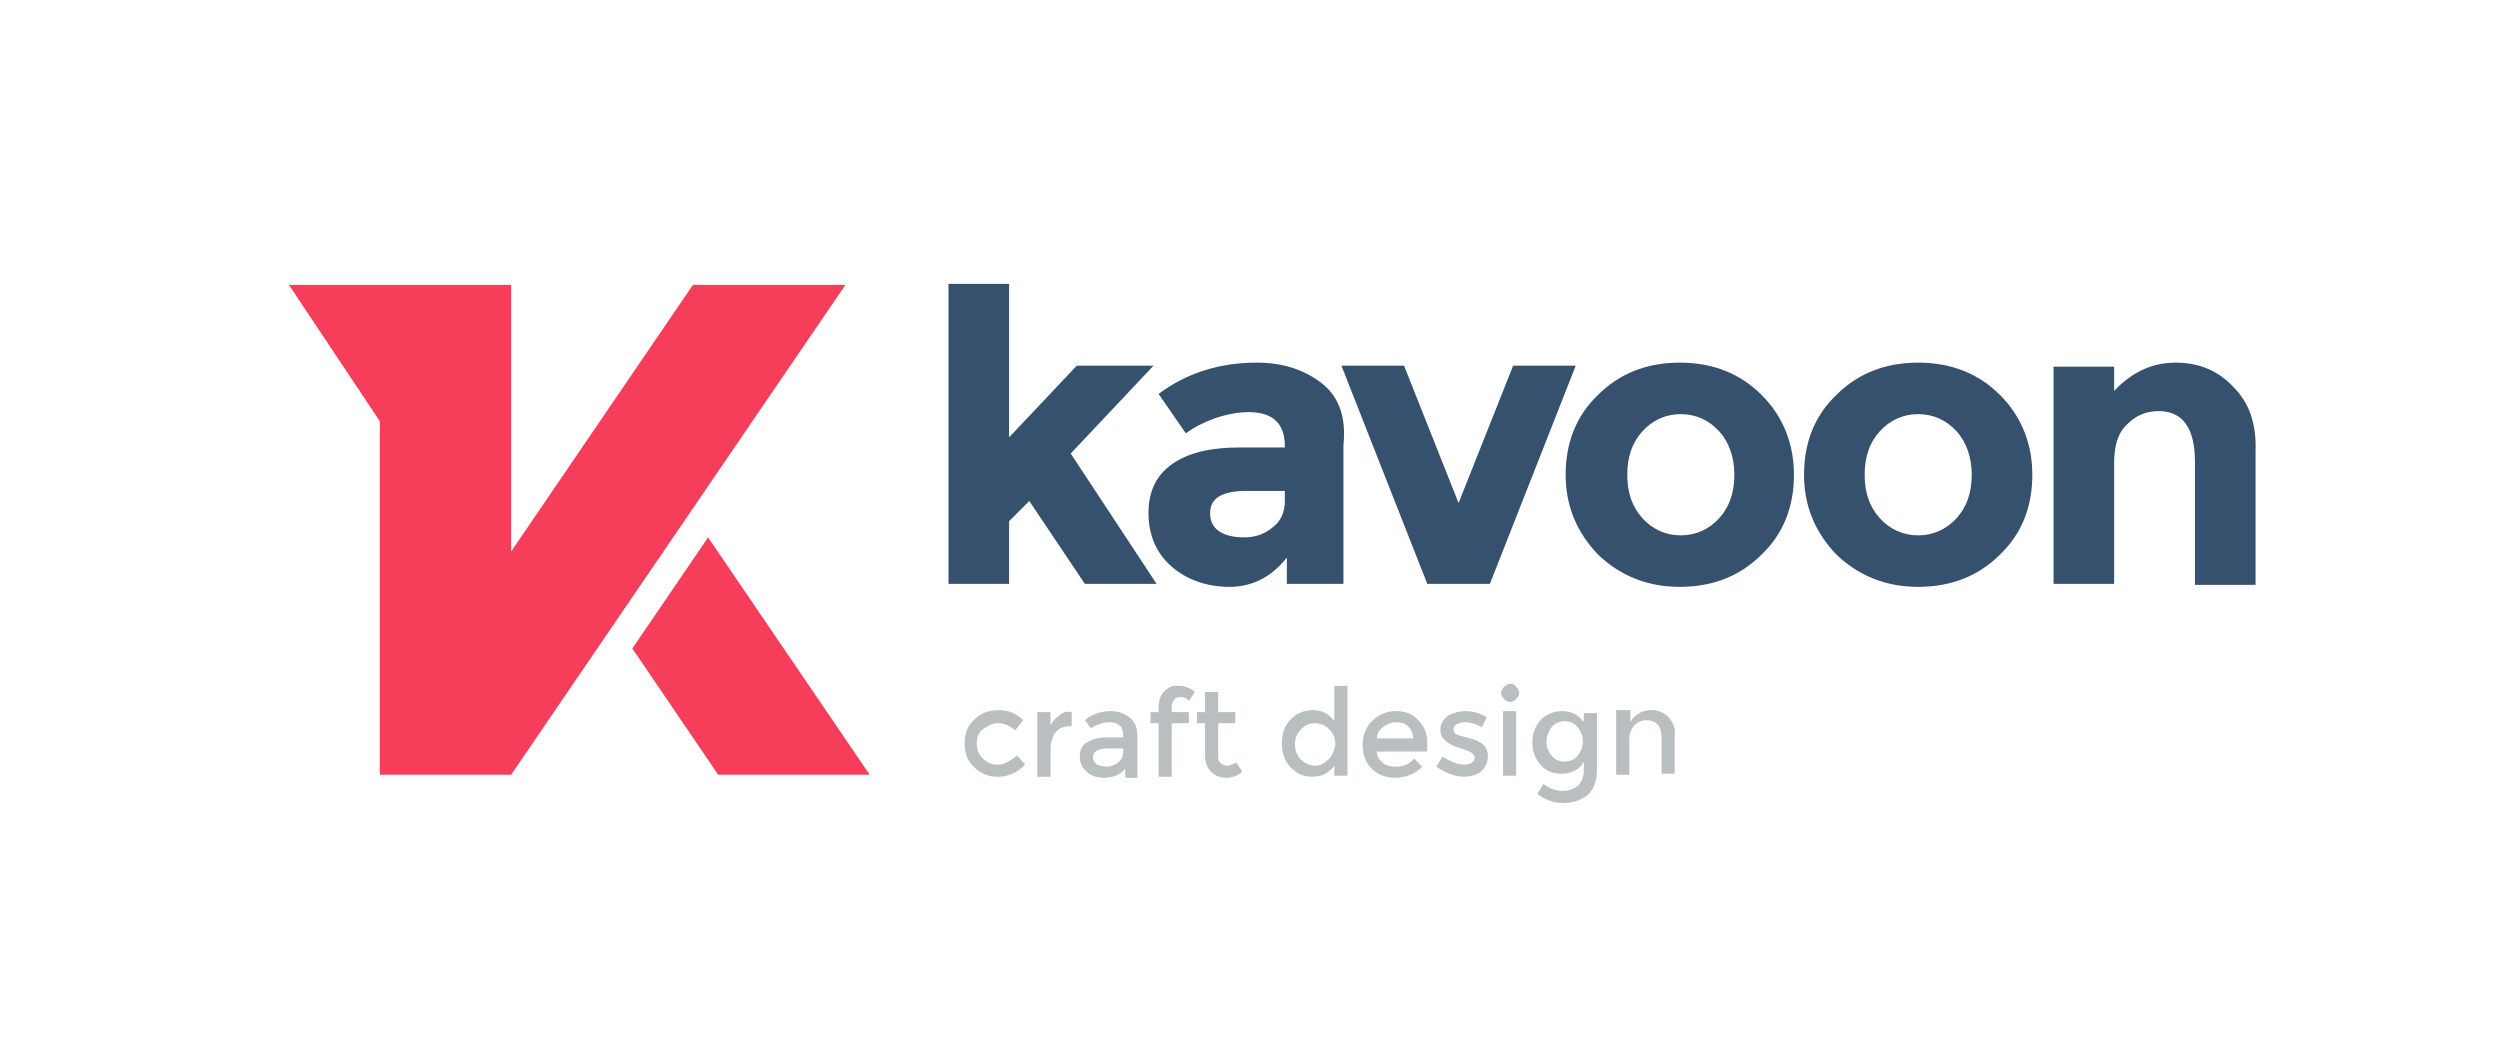
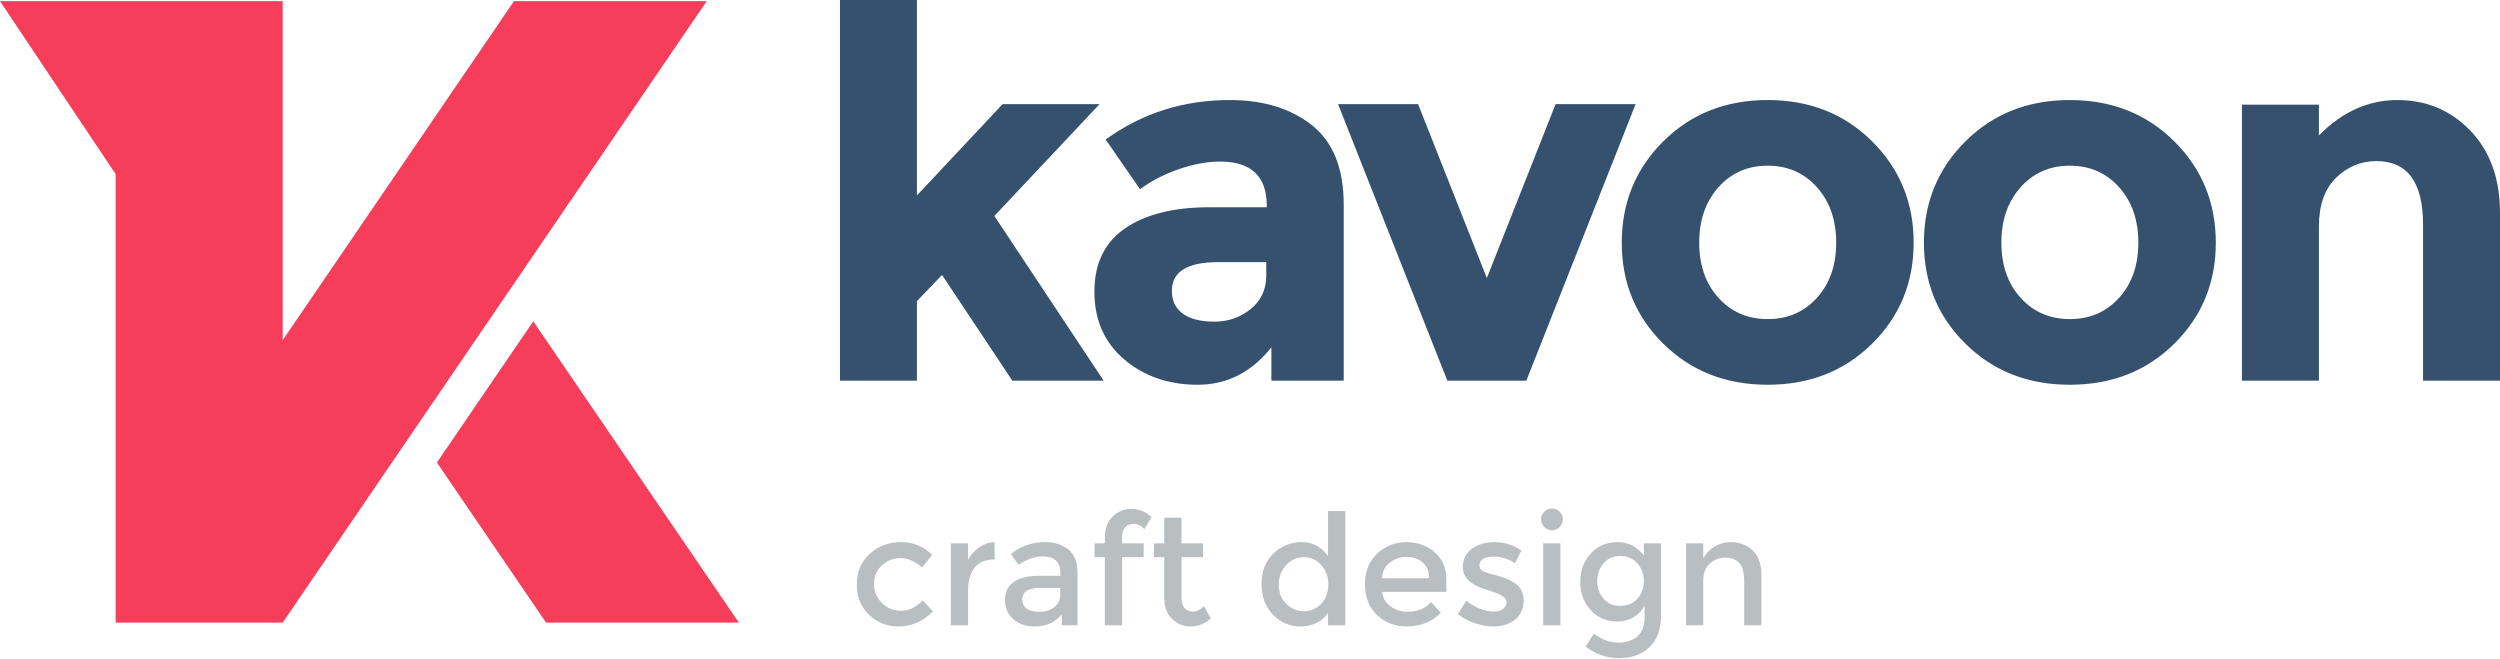
- <svg xmlns="http://www.w3.org/2000/svg" version="1.1" id="Layer_1" x="0px" y="0px" viewBox="0 0 247.5 104.5" style="enable-background:new 0 0 247.5 104.5;" xml:space="preserve">
-   <style type="text/css">
- 	.st0{fill-rule:evenodd;clip-rule:evenodd;fill:#F63E5B;}
- 	.st1{fill:#36516E;}
- 	.st2{fill:#B9BFC1;}
- </style>
+ <svg xmlns="http://www.w3.org/2000/svg" version="1.1" id="Layer_1" x="0px" y="0px" viewBox="0 0 194.931 51.319" enable-background="new 0 0 194.931 51.319" xml:space="preserve">
  <g>
    <g>
-       <path class="st0" d="M68.6,28.2l-18,26.4V28.2h-22l9,13.5v35h13l33.1-48.5H68.6z M70.1,53.2l-7.5,11l8.5,12.5h15L70.1,53.2z" />
+       <path fill-rule="evenodd" clip-rule="evenodd" fill="#F63E5B" d="M40.076,0.09L22.042,26.522V0.09H0l9.017,13.488v34.969h13.025    L55.105,0.09H40.076z M41.579,25.053l-7.514,11.013l8.516,12.482H57.61L41.579,25.053z" />
    </g>
    <g>
-       <path class="st1" d="M114.2,36.2h-7.6l-6.7,7.1V28.1h-6v29.7h6v-6.2l2-2l5.5,8.2h7.1L106,44.9L114.2,36.2z M130.8,37.9    c-1.7-1.3-3.8-2-6.4-2c-3.6,0-6.9,1-9.7,3.1l2.7,3.9c0.8-0.6,1.8-1.1,2.9-1.5c1.2-0.4,2.3-0.6,3.3-0.6c2.4,0,3.6,1.1,3.6,3.4v0.1    h-4.5c-2.8,0-5,0.5-6.6,1.6c-1.6,1.1-2.4,2.7-2.4,4.9c0,2.2,0.8,4,2.3,5.3c1.5,1.3,3.5,2,5.7,2c2.3,0,4.2-1,5.7-2.9v2.6h5.6V44.1    C133.3,41.2,132.5,39.2,130.8,37.9z M127.2,49.6c0,1.1-0.4,2-1.2,2.6c-0.8,0.7-1.8,1-2.8,1c-1.1,0-1.9-0.2-2.5-0.6    c-0.6-0.4-0.9-1-0.9-1.8c0-1.5,1.2-2.2,3.6-2.2h3.8V49.6z M149.8,36.2l-5.4,13.6l-5.4-13.6h-6.2l8.5,21.6h6.2l8.5-21.6H149.8z     M166.3,35.9c-3.3,0-6,1.1-8.1,3.2c-2.2,2.1-3.2,4.8-3.2,7.9c0,3.1,1.1,5.7,3.2,7.9c2.2,2.1,4.9,3.2,8.1,3.2c3.3,0,6-1.1,8.1-3.2    c2.2-2.1,3.2-4.8,3.2-7.9c0-3.1-1.1-5.8-3.2-7.9C172.3,37,169.6,35.9,166.3,35.9z M170.2,51.3c-1,1.1-2.3,1.7-3.8,1.7    s-2.8-0.6-3.8-1.7c-1-1.1-1.5-2.5-1.5-4.3c0-1.8,0.5-3.2,1.5-4.3c1-1.1,2.3-1.7,3.8-1.7s2.8,0.6,3.8,1.7c1,1.1,1.5,2.6,1.5,4.3    C171.7,48.8,171.2,50.2,170.2,51.3z M189.9,35.9c-3.3,0-6,1.1-8.1,3.2c-2.2,2.1-3.2,4.8-3.2,7.9c0,3.1,1.1,5.7,3.2,7.9    c2.2,2.1,4.9,3.2,8.1,3.2c3.3,0,6-1.1,8.1-3.2c2.2-2.1,3.2-4.8,3.2-7.9c0-3.1-1.1-5.8-3.2-7.9C195.9,37,193.2,35.9,189.9,35.9z     M193.7,51.3c-1,1.1-2.3,1.7-3.8,1.7s-2.8-0.6-3.8-1.7c-1-1.1-1.5-2.5-1.5-4.3c0-1.8,0.5-3.2,1.5-4.3c1-1.1,2.3-1.7,3.8-1.7    s2.8,0.6,3.8,1.7c1,1.1,1.5,2.6,1.5,4.3C195.2,48.8,194.7,50.2,193.7,51.3z M221.1,38.3c-1.5-1.6-3.4-2.4-5.7-2.4    c-2.3,0-4.3,0.9-6.1,2.8v-2.4h-6v21.5h6v-12c0-1.7,0.4-3,1.3-3.8c0.9-0.9,1.9-1.3,3.1-1.3c2.4,0,3.6,1.7,3.6,5v12.2h6V44.7    C223.4,42,222.7,39.9,221.1,38.3z" />
+       <path fill="#36516E" d="M85.734,8.12h-7.56l-6.68,7.12V0h-6v29.68h6v-6.2l1.96-2.04l5.48,8.24h7.12l-8.52-12.84L85.734,8.12z     M102.293,9.76c-1.654-1.306-3.787-1.96-6.4-1.96c-3.627,0-6.854,1.027-9.68,3.08l2.68,3.88c0.8-0.613,1.78-1.126,2.94-1.54    c1.16-0.413,2.26-0.62,3.3-0.62c2.426,0,3.64,1.147,3.64,3.44v0.12h-4.48c-2.774,0-4.96,0.547-6.56,1.64    c-1.6,1.094-2.4,2.74-2.4,4.94c0,2.2,0.773,3.96,2.32,5.28c1.546,1.32,3.46,1.98,5.74,1.98c2.28,0,4.193-0.973,5.74-2.92v2.6h5.64    V15.96C104.773,13.134,103.946,11.067,102.293,9.76z M98.733,21.48c0,1.094-0.407,1.967-1.22,2.62    c-0.814,0.654-1.754,0.98-2.82,0.98c-1.067,0-1.887-0.206-2.46-0.62c-0.574-0.413-0.86-1.006-0.86-1.78c0-1.493,1.2-2.24,3.6-2.24    h3.76V21.48z M121.293,8.12l-5.36,13.56l-5.36-13.56h-6.24l8.52,21.56h6.16l8.52-21.56H121.293z M137.832,7.8    c-3.267,0-5.98,1.074-8.14,3.22c-2.16,2.147-3.24,4.78-3.24,7.9c0,3.12,1.08,5.747,3.24,7.88c2.16,2.134,4.873,3.2,8.14,3.2    c3.266,0,5.98-1.066,8.14-3.2c2.16-2.133,3.24-4.76,3.24-7.88c0-3.12-1.08-5.753-3.24-7.9C143.812,8.874,141.099,7.8,137.832,7.8z     M141.672,23.22c-1,1.107-2.28,1.66-3.84,1.66s-2.84-0.553-3.84-1.66c-1-1.106-1.5-2.54-1.5-4.3c0-1.76,0.5-3.2,1.5-4.32    c1-1.12,2.28-1.68,3.84-1.68s2.84,0.56,3.84,1.68c1,1.12,1.5,2.56,1.5,4.32C143.172,20.68,142.672,22.114,141.672,23.22z     M161.392,7.8c-3.267,0-5.98,1.074-8.14,3.22c-2.16,2.147-3.24,4.78-3.24,7.9c0,3.12,1.08,5.747,3.24,7.88    c2.16,2.134,4.873,3.2,8.14,3.2c3.266,0,5.98-1.066,8.14-3.2c2.16-2.133,3.24-4.76,3.24-7.88c0-3.12-1.08-5.753-3.24-7.9    C167.372,8.874,164.658,7.8,161.392,7.8z M165.232,23.22c-1,1.107-2.28,1.66-3.84,1.66s-2.84-0.553-3.84-1.66    c-1-1.106-1.5-2.54-1.5-4.3c0-1.76,0.5-3.2,1.5-4.32c1-1.12,2.28-1.68,3.84-1.68s2.84,0.56,3.84,1.68c1,1.12,1.5,2.56,1.5,4.32    C166.732,20.68,166.232,22.114,165.232,23.22z M192.631,10.2c-1.534-1.6-3.434-2.4-5.7-2.4c-2.267,0-4.307,0.92-6.12,2.76v-2.4h-6    v21.52h6v-12c0-1.68,0.446-2.953,1.34-3.82c0.893-0.866,1.94-1.3,3.14-1.3c2.426,0,3.64,1.654,3.64,4.96v12.16h6V16.6    C194.931,13.934,194.164,11.8,192.631,10.2z" />
    </g>
    <g>
-       <path class="st2" d="M98.8,75.7c-0.6,0-1.1-0.2-1.5-0.6c-0.4-0.4-0.6-0.9-0.6-1.5s0.2-1.1,0.6-1.4s0.9-0.6,1.5-0.6    c0.6,0,1.1,0.2,1.7,0.7l0.8-1c-0.7-0.7-1.5-1-2.4-1c-1,0-1.8,0.3-2.4,0.9c-0.7,0.6-1,1.4-1,2.4c0,1,0.3,1.8,1,2.4    c0.6,0.6,1.4,0.9,2.3,0.9c1,0,1.9-0.4,2.7-1.2l-0.8-0.9C99.9,75.4,99.4,75.7,98.8,75.7z M104.9,70.8c-0.4,0.3-0.7,0.6-0.9,1v-1.3    h-1.3v6.4h1.3v-2.7c0-0.7,0.2-1.3,0.5-1.7s0.8-0.6,1.5-0.6h0.1l0-1.4C105.6,70.4,105.2,70.5,104.9,70.8z M110,70.4    c-1,0-1.9,0.3-2.6,0.9l0.6,0.8c0.6-0.4,1.3-0.6,1.8-0.6c0.9,0,1.4,0.4,1.4,1.3V73h-1.7c-0.8,0-1.4,0.2-1.9,0.5    c-0.5,0.3-0.7,0.8-0.7,1.4c0,0.6,0.2,1.1,0.7,1.5c0.4,0.4,1,0.6,1.7,0.6c0.9,0,1.6-0.3,2.1-0.9v0.9h1.2v-4.1    c0-0.8-0.2-1.4-0.7-1.8C111.3,70.6,110.7,70.4,110,70.4z M111.2,74.5c0,0.4-0.2,0.7-0.5,1c-0.3,0.2-0.7,0.4-1.1,0.4    c-0.4,0-0.8-0.1-1-0.2c-0.2-0.2-0.4-0.4-0.4-0.7c0-0.6,0.5-0.9,1.5-0.9h1.5V74.5z M115.3,68.4c-0.4,0.4-0.6,0.9-0.6,1.6v0.5h-0.8    v1.1h0.8v5.3h1.3v-5.3h1.7v-1.1H116v-0.5c0-0.3,0.1-0.5,0.2-0.7c0.2-0.2,0.4-0.3,0.7-0.3c0.3,0,0.6,0.1,0.8,0.4l0.6-0.9    c-0.5-0.4-1-0.6-1.6-0.6C116.2,67.8,115.7,68,115.3,68.4z M121.5,75.8c-0.3,0-0.5-0.1-0.7-0.3c-0.2-0.2-0.2-0.4-0.2-0.7v-3.2h1.7    v-1.1h-1.7v-2h-1.3v2h-0.8v1.1h0.8v3.2c0,0.7,0.2,1.2,0.6,1.6c0.4,0.4,0.9,0.6,1.5,0.6c0.6,0,1.1-0.2,1.6-0.6l-0.6-0.9    C122.1,75.6,121.8,75.8,121.5,75.8z M132.1,71.4c-0.5-0.7-1.2-1.1-2.1-1.1s-1.6,0.3-2.2,0.9c-0.6,0.6-0.9,1.4-0.9,2.4    c0,1,0.3,1.8,0.9,2.4c0.6,0.6,1.3,0.9,2.1,0.9c1,0,1.7-0.4,2.2-1.1v1h1.3v-8.9h-1.3V71.4z M131.5,75.2c-0.4,0.4-0.8,0.6-1.3,0.6    c-0.5,0-1-0.2-1.4-0.6c-0.4-0.4-0.6-0.9-0.6-1.5s0.2-1.1,0.6-1.5c0.4-0.4,0.8-0.6,1.4-0.6c0.5,0,1,0.2,1.4,0.6    c0.4,0.4,0.6,0.9,0.6,1.5C132.1,74.3,131.9,74.8,131.5,75.2z M138.2,70.4c-0.9,0-1.6,0.3-2.3,0.9c-0.6,0.6-1,1.4-1,2.4    c0,1,0.3,1.8,0.9,2.4c0.6,0.6,1.4,0.9,2.3,0.9c1.1,0,2-0.4,2.7-1.1l-0.8-0.8c-0.4,0.5-1,0.8-1.8,0.8c-0.5,0-1-0.1-1.3-0.4    c-0.4-0.3-0.6-0.7-0.6-1.1h5v-0.9c0-0.9-0.3-1.6-0.9-2.2C139.8,70.6,139,70.4,138.2,70.4z M136.3,73.2c0-0.5,0.2-0.9,0.6-1.2    c0.4-0.3,0.8-0.5,1.3-0.5s0.9,0.1,1.2,0.4c0.3,0.3,0.5,0.7,0.5,1.2H136.3z M146.7,73.6c-0.2-0.1-0.4-0.3-0.6-0.3    c-0.2-0.1-0.4-0.2-0.6-0.2c-0.2-0.1-0.4-0.1-0.7-0.2c-0.3-0.1-0.5-0.1-0.6-0.2c-0.2-0.1-0.3-0.2-0.3-0.5c0-0.2,0.1-0.4,0.3-0.5    c0.2-0.1,0.5-0.2,0.8-0.2c0.6,0,1.2,0.2,1.7,0.5l0.5-1c-0.7-0.4-1.4-0.6-2.1-0.6c-0.7,0-1.3,0.2-1.8,0.5c-0.5,0.4-0.7,0.8-0.7,1.4    c0,0.8,0.7,1.4,2,1.8c0,0,0.1,0,0.1,0c0.8,0.3,1.3,0.5,1.3,0.9c0,0.2-0.1,0.4-0.3,0.5c-0.2,0.1-0.4,0.2-0.7,0.2    c-0.7,0-1.4-0.3-2.2-0.8l-0.6,1c0.4,0.3,0.8,0.5,1.3,0.7c0.5,0.2,1,0.3,1.4,0.3c0.7,0,1.3-0.2,1.7-0.5c0.4-0.4,0.7-0.8,0.7-1.5    C147.3,74.3,147.1,73.9,146.7,73.6z M149.5,67.7c-0.2,0-0.4,0.1-0.6,0.3c-0.2,0.2-0.3,0.4-0.3,0.6c0,0.2,0.1,0.4,0.3,0.6    c0.2,0.2,0.4,0.3,0.6,0.3c0.2,0,0.4-0.1,0.6-0.3c0.2-0.2,0.3-0.4,0.3-0.6c0-0.2-0.1-0.4-0.3-0.6C150,67.8,149.8,67.7,149.5,67.7z     M148.8,76.8h1.3v-6.4h-1.3V76.8z M156.7,71.4c-0.5-0.7-1.2-1-2.1-1c-0.8,0-1.5,0.3-2.1,0.9c-0.5,0.6-0.8,1.3-0.8,2.2    c0,0.9,0.3,1.6,0.8,2.2c0.5,0.6,1.2,0.9,2.1,0.9c0.5,0,0.9-0.1,1.3-0.3c0.4-0.2,0.7-0.5,0.9-0.9v0.8c0,0.7-0.2,1.2-0.6,1.6    c-0.4,0.3-0.9,0.5-1.5,0.5c-0.6,0-1.3-0.2-1.9-0.7l-0.6,1c0.8,0.6,1.6,0.9,2.6,0.9c1,0,1.7-0.3,2.4-0.8c0.6-0.6,0.9-1.4,0.9-2.5    v-5.6h-1.3V71.4z M156.2,74.8c-0.3,0.4-0.8,0.6-1.3,0.6c-0.5,0-1-0.2-1.3-0.6c-0.3-0.4-0.5-0.8-0.5-1.4c0-0.5,0.2-1,0.5-1.4    c0.3-0.4,0.8-0.6,1.3-0.6c0.5,0,1,0.2,1.3,0.6c0.3,0.4,0.5,0.8,0.5,1.4C156.7,74,156.5,74.4,156.2,74.8z M165.2,71    c-0.4-0.4-1-0.7-1.7-0.7c-0.4,0-0.9,0.1-1.2,0.3c-0.4,0.2-0.7,0.5-0.9,0.9v-1.2H160v6.4h1.3v-3.5c0-0.6,0.2-1,0.5-1.4    c0.3-0.3,0.7-0.5,1.2-0.5c1,0,1.5,0.6,1.5,1.8v3.5h1.3v-3.9C165.9,72.1,165.6,71.5,165.2,71z" />
+       <path fill="#B9BFC1" d="M70.269,47.623c-0.596,0-1.098-0.204-1.506-0.612c-0.408-0.408-0.612-0.906-0.612-1.494    s0.206-1.068,0.618-1.44s0.898-0.558,1.458-0.558c0.56,0,1.116,0.24,1.668,0.72l0.792-0.972c-0.664-0.664-1.476-0.996-2.436-0.996    c-0.96,0-1.774,0.306-2.442,0.918c-0.668,0.612-1.002,1.406-1.002,2.382c0,0.976,0.32,1.766,0.96,2.37    c0.64,0.604,1.404,0.906,2.292,0.906c1.016,0,1.912-0.392,2.688-1.176l-0.792-0.864C71.427,47.351,70.865,47.623,70.269,47.623z     M76.365,42.667c-0.372,0.256-0.666,0.584-0.882,0.984v-1.284h-1.344v6.384h1.344v-2.736c0-0.728,0.168-1.308,0.504-1.74    s0.836-0.648,1.5-0.648h0.072l-0.012-1.356C77.13,42.279,76.736,42.411,76.365,42.667z M81.459,42.271    c-0.984,0-1.864,0.308-2.64,0.924l0.6,0.84c0.64-0.432,1.256-0.648,1.848-0.648c0.944,0,1.416,0.424,1.416,1.272v0.24h-1.74    c-0.792,0-1.42,0.156-1.884,0.468c-0.464,0.312-0.696,0.782-0.696,1.41c0,0.628,0.218,1.13,0.654,1.506    c0.436,0.376,0.986,0.564,1.65,0.564c0.888,0,1.596-0.316,2.124-0.948v0.852h1.224v-4.116c0-0.816-0.238-1.414-0.714-1.794    C82.824,42.461,82.21,42.271,81.459,42.271z M82.671,46.375c0,0.408-0.16,0.732-0.48,0.972c-0.32,0.24-0.694,0.36-1.122,0.36    c-0.428,0-0.762-0.082-1.002-0.246c-0.24-0.164-0.36-0.402-0.36-0.714c0-0.608,0.484-0.912,1.452-0.912h1.512V46.375z     M86.756,40.273c-0.404,0.396-0.606,0.93-0.606,1.602v0.492h-0.804v1.08h0.804v5.304h1.344v-5.304h1.68v-1.08h-1.68v-0.528    c0-0.304,0.08-0.546,0.24-0.726c0.16-0.18,0.384-0.27,0.672-0.27c0.288,0,0.564,0.14,0.828,0.42l0.552-0.948    c-0.472-0.424-0.994-0.636-1.566-0.636C87.648,39.679,87.16,39.877,86.756,40.273z M93.038,47.683c-0.288,0-0.512-0.09-0.672-0.27    c-0.16-0.18-0.24-0.422-0.24-0.726v-3.24h1.68v-1.08h-1.68v-2.004h-1.344v2.004h-0.804v1.08h0.804v3.204    c0,0.672,0.202,1.206,0.606,1.602c0.404,0.396,0.892,0.594,1.464,0.594c0.572,0,1.094-0.212,1.566-0.636l-0.552-0.948    C93.602,47.543,93.326,47.683,93.038,47.683z M103.55,43.351c-0.52-0.72-1.206-1.08-2.058-1.08s-1.586,0.296-2.202,0.888    c-0.616,0.592-0.924,1.384-0.924,2.376c0,0.992,0.3,1.792,0.9,2.4c0.6,0.608,1.304,0.912,2.112,0.912    c0.952,0,1.676-0.352,2.172-1.056v0.96h1.344v-8.904h-1.344V43.351z M103.022,47.077c-0.368,0.388-0.816,0.582-1.344,0.582    c-0.528,0-0.988-0.192-1.38-0.576c-0.392-0.384-0.588-0.882-0.588-1.494s0.192-1.122,0.576-1.53    c0.384-0.408,0.844-0.612,1.38-0.612c0.536,0,0.988,0.204,1.356,0.612c0.368,0.408,0.552,0.916,0.552,1.524    C103.574,46.191,103.39,46.689,103.022,47.077z M109.652,42.271c-0.868,0-1.622,0.296-2.262,0.888    c-0.64,0.592-0.96,1.39-0.96,2.394c0,1.004,0.314,1.804,0.942,2.4c0.628,0.596,1.39,0.894,2.286,0.894    c1.104,0,2-0.356,2.688-1.068l-0.768-0.84c-0.416,0.504-1.024,0.756-1.824,0.756c-0.504,0-0.952-0.142-1.344-0.426    c-0.392-0.284-0.604-0.658-0.636-1.122h5.004v-0.924c0-0.92-0.304-1.642-0.912-2.166C111.258,42.533,110.52,42.271,109.652,42.271    z M107.774,45.091c0-0.512,0.196-0.918,0.588-1.218c0.392-0.3,0.834-0.45,1.326-0.45s0.906,0.144,1.242,0.432    c0.336,0.288,0.504,0.7,0.504,1.236H107.774z M118.154,45.499c-0.216-0.144-0.418-0.256-0.606-0.336    c-0.188-0.08-0.382-0.152-0.582-0.216c-0.2-0.064-0.43-0.128-0.69-0.192c-0.26-0.064-0.462-0.132-0.606-0.204    c-0.208-0.096-0.312-0.248-0.312-0.456c0-0.232,0.1-0.406,0.3-0.522c0.2-0.116,0.46-0.174,0.78-0.174    c0.608,0,1.172,0.172,1.692,0.516l0.504-0.996c-0.656-0.432-1.352-0.648-2.088-0.648c-0.736,0-1.334,0.178-1.794,0.534    c-0.46,0.356-0.69,0.83-0.69,1.422c0,0.84,0.664,1.44,1.992,1.8c0.032,0.008,0.08,0.024,0.144,0.048    c0.848,0.256,1.272,0.544,1.272,0.864c0,0.216-0.088,0.394-0.264,0.534c-0.176,0.14-0.416,0.21-0.72,0.21    c-0.696,0-1.416-0.28-2.16-0.84l-0.648,1.044c0.384,0.304,0.826,0.54,1.326,0.708c0.5,0.168,0.982,0.252,1.446,0.252    c0.688,0,1.252-0.182,1.692-0.546c0.44-0.364,0.66-0.85,0.66-1.458C118.802,46.235,118.586,45.787,118.154,45.499z M121.01,39.643    c-0.232,0-0.432,0.084-0.6,0.252c-0.168,0.168-0.252,0.368-0.252,0.6c0,0.232,0.084,0.432,0.252,0.6    c0.168,0.168,0.368,0.252,0.6,0.252c0.232,0,0.432-0.084,0.6-0.252c0.168-0.168,0.252-0.368,0.252-0.6    c0-0.232-0.084-0.432-0.252-0.6C121.442,39.727,121.242,39.643,121.01,39.643z M120.326,48.751h1.344v-6.384h-1.344V48.751z     M128.174,43.315c-0.528-0.696-1.214-1.044-2.058-1.044c-0.844,0-1.538,0.296-2.082,0.888c-0.544,0.592-0.816,1.328-0.816,2.208    c0,0.88,0.272,1.616,0.816,2.208c0.544,0.592,1.24,0.888,2.088,0.888c0.464,0,0.882-0.112,1.254-0.336    c0.372-0.224,0.658-0.524,0.858-0.9v0.816c0,0.72-0.186,1.244-0.558,1.572c-0.372,0.328-0.876,0.492-1.512,0.492    c-0.636,0-1.266-0.236-1.89-0.708l-0.636,1.02c0.776,0.6,1.644,0.9,2.604,0.9c0.96,0,1.746-0.282,2.358-0.846    c0.612-0.564,0.918-1.41,0.918-2.538v-5.568h-1.344V43.315z M127.664,46.687c-0.34,0.368-0.784,0.552-1.332,0.552    c-0.548,0-0.984-0.19-1.308-0.57c-0.324-0.38-0.486-0.832-0.486-1.356c0-0.524,0.162-0.982,0.486-1.374    c0.324-0.392,0.758-0.588,1.302-0.588c0.544,0,0.988,0.19,1.332,0.57c0.344,0.38,0.516,0.844,0.516,1.392    C128.174,45.861,128.004,46.319,127.664,46.687z M136.676,42.931c-0.444-0.44-1.026-0.66-1.746-0.66    c-0.44,0-0.85,0.112-1.23,0.336c-0.38,0.224-0.678,0.532-0.894,0.924v-1.164h-1.344v6.384h1.344v-3.456    c0-0.592,0.172-1.042,0.516-1.35c0.344-0.308,0.748-0.462,1.212-0.462c0.976,0,1.464,0.588,1.464,1.764v3.504h1.344v-3.912    C137.342,44.007,137.12,43.371,136.676,42.931z" />
    </g>
  </g>
</svg>
